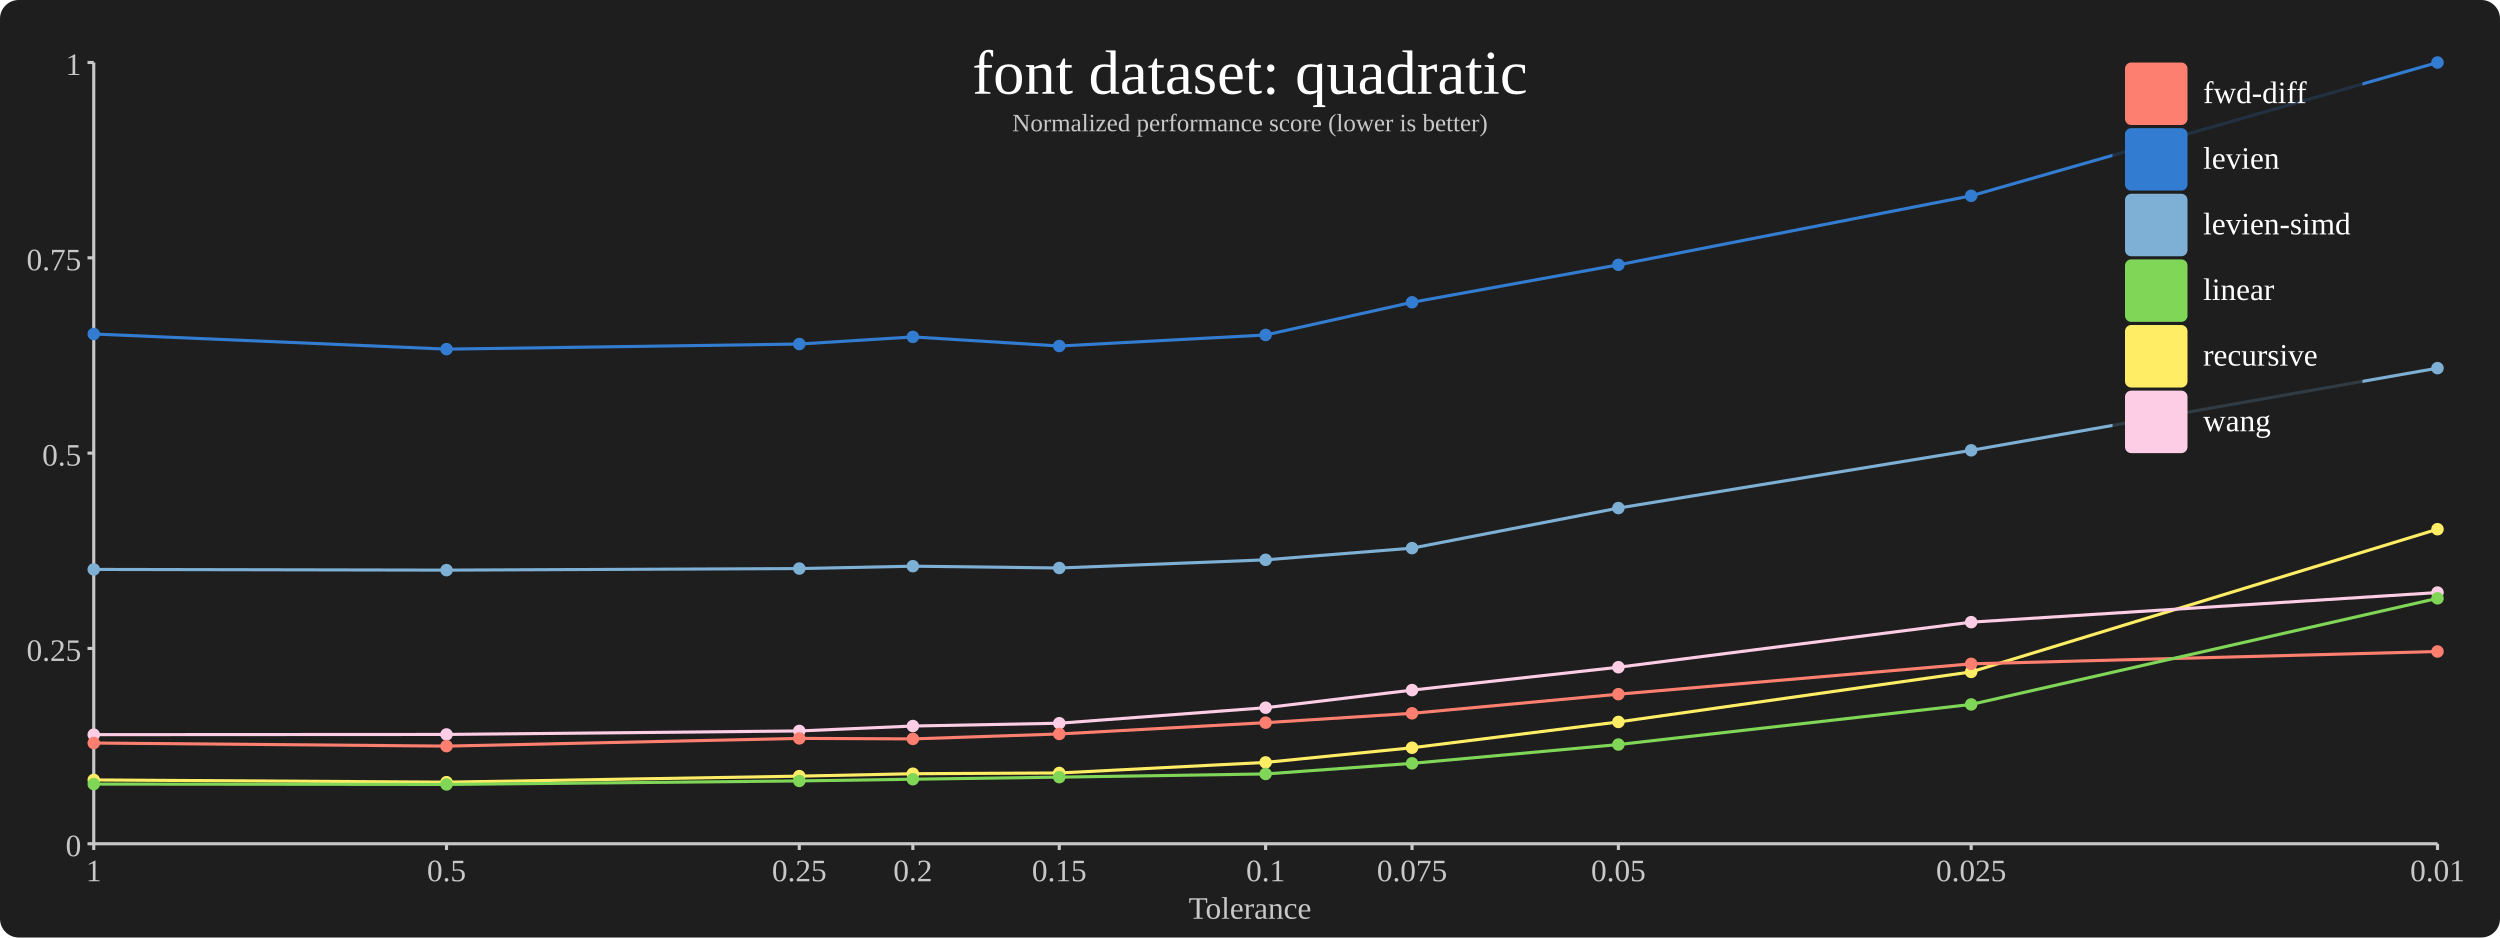
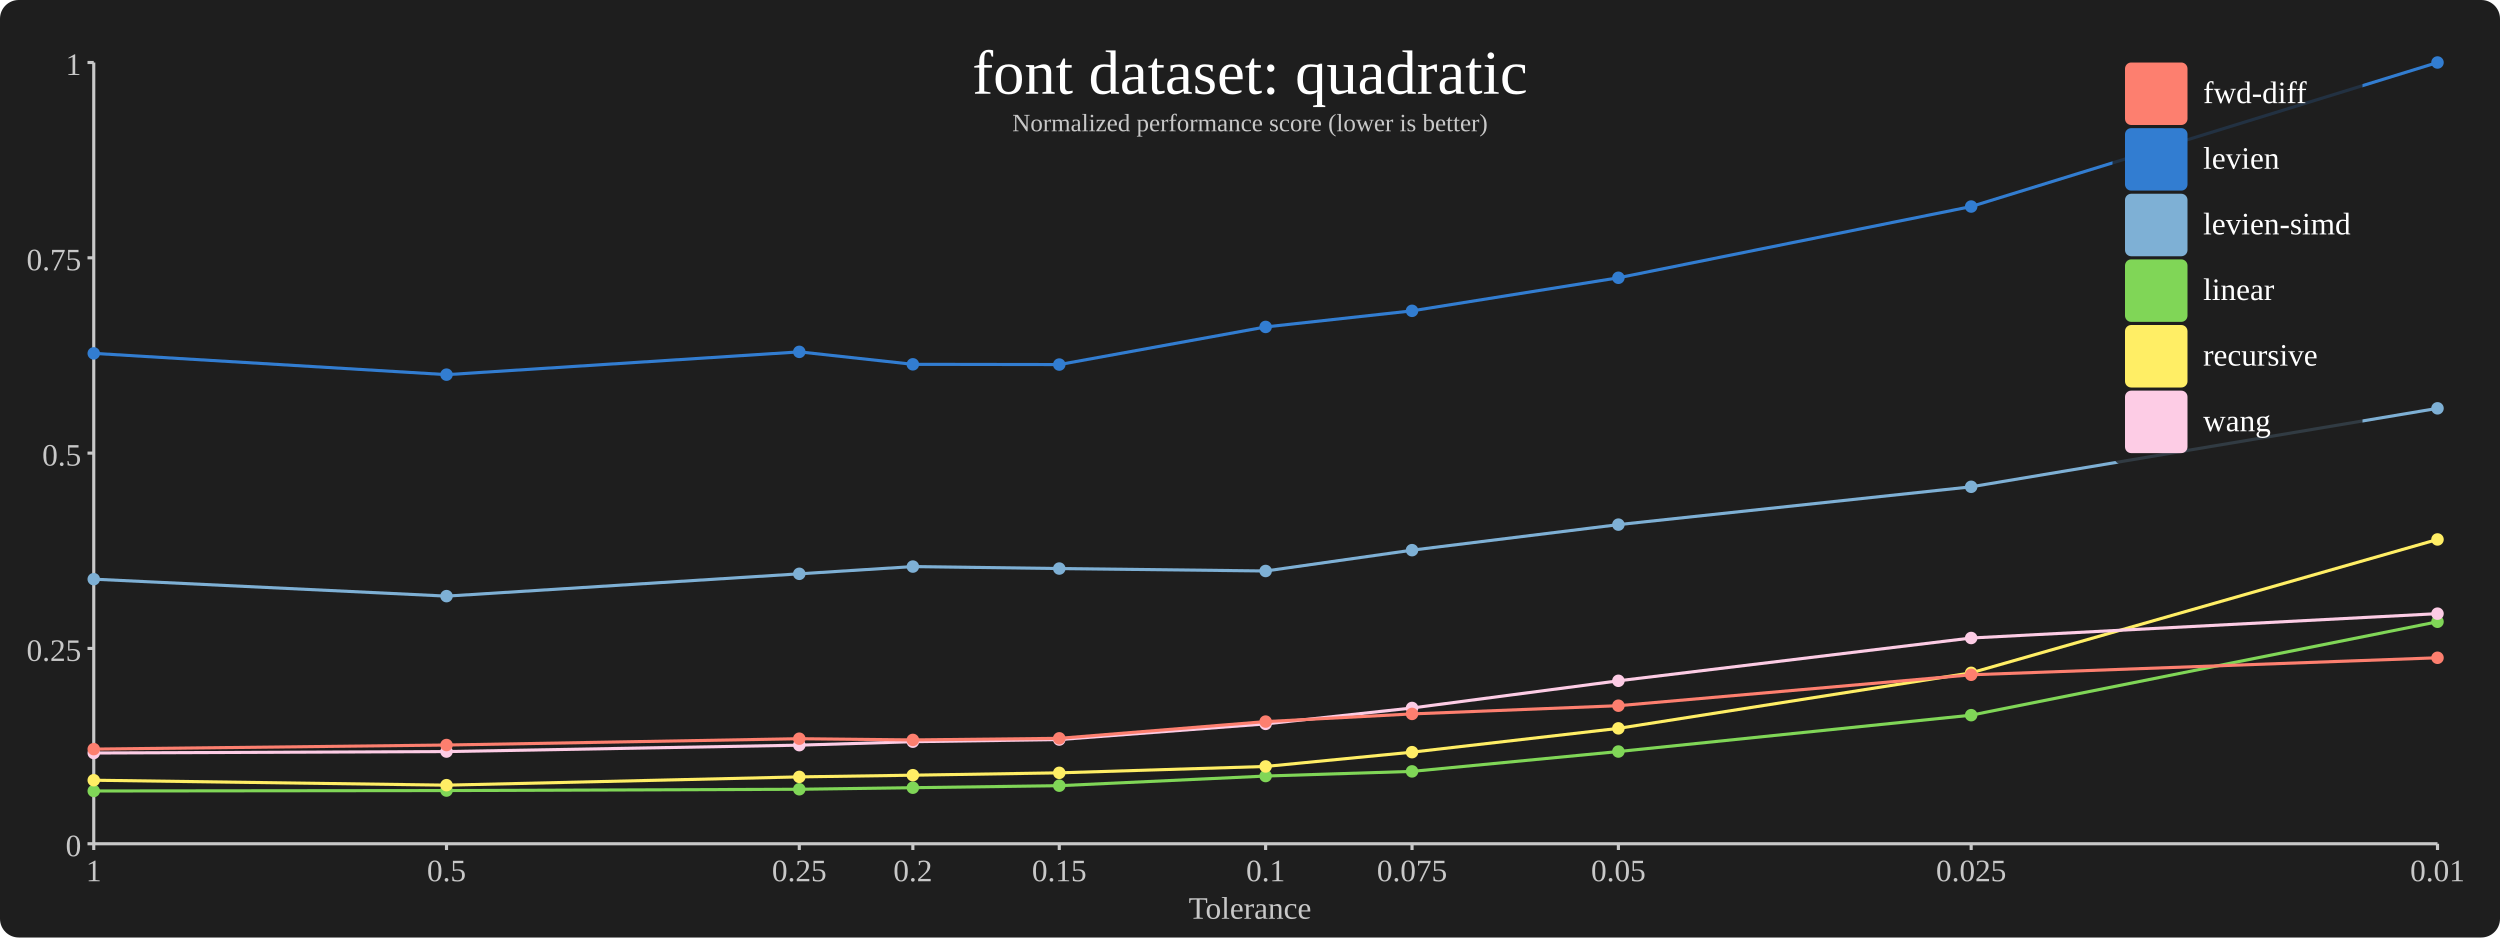
<svg xmlns="http://www.w3.org/2000/svg" viewBox="0 0 800 300">
  <rect x="0" y="0" width="800" height="300" ry="6" style="fill:rgb(30,30,30);stroke:none;fill-opacity:1;stroke-opacity:1;" />
  <path d="M 30 20 L 30 270" style="stroke:rgb(200,200,200);stroke-width:1" />
  <path d="M 30 270 L 780 270" style="stroke:rgb(200,200,200);stroke-width:1" />
  <path d="M 780 270 L 780 272" style="stroke:rgb(200,200,200);stroke-width:1" />
  <text x="780" y="282" style="font-size:10px;fill:rgb(200,200,200);text-anchor:middle;text-align:center;"> 0.01 </text>
  <path d="M 630.772 270 L 630.772 272" style="stroke:rgb(200,200,200);stroke-width:1" />
  <text x="630.772" y="282" style="font-size:10px;fill:rgb(200,200,200);text-anchor:middle;text-align:center;"> 0.025 </text>
  <path d="M 517.886 270 L 517.886 272" style="stroke:rgb(200,200,200);stroke-width:1" />
  <text x="517.886" y="282" style="font-size:10px;fill:rgb(200,200,200);text-anchor:middle;text-align:center;"> 0.05 </text>
  <path d="M 451.852 270 L 451.852 272" style="stroke:rgb(200,200,200);stroke-width:1" />
  <text x="451.852" y="282" style="font-size:10px;fill:rgb(200,200,200);text-anchor:middle;text-align:center;"> 0.075 </text>
  <path d="M 405 270 L 405 272" style="stroke:rgb(200,200,200);stroke-width:1" />
  <text x="405" y="282" style="font-size:10px;fill:rgb(200,200,200);text-anchor:middle;text-align:center;"> 0.1 </text>
  <path d="M 338.966 270 L 338.966 272" style="stroke:rgb(200,200,200);stroke-width:1" />
  <text x="338.966" y="282" style="font-size:10px;fill:rgb(200,200,200);text-anchor:middle;text-align:center;"> 0.15 </text>
  <path d="M 292.114 270 L 292.114 272" style="stroke:rgb(200,200,200);stroke-width:1" />
  <text x="292.114" y="282" style="font-size:10px;fill:rgb(200,200,200);text-anchor:middle;text-align:center;"> 0.2 </text>
  <path d="M 255.773 270 L 255.773 272" style="stroke:rgb(200,200,200);stroke-width:1" />
  <text x="255.773" y="282" style="font-size:10px;fill:rgb(200,200,200);text-anchor:middle;text-align:center;"> 0.25 </text>
  <path d="M 142.886 270 L 142.886 272" style="stroke:rgb(200,200,200);stroke-width:1" />
  <text x="142.886" y="282" style="font-size:10px;fill:rgb(200,200,200);text-anchor:middle;text-align:center;"> 0.5 </text>
  <path d="M 30 270 L 30 272" style="stroke:rgb(200,200,200);stroke-width:1" />
  <text x="30" y="282" style="font-size:10px;fill:rgb(200,200,200);text-anchor:middle;text-align:center;"> 1 </text>
  <path d="M 28 270 L 30 270" style="stroke:rgb(200,200,200);stroke-width:1" />
  <text x="26" y="274" style="font-size:10px;fill:rgb(200,200,200);text-anchor:end;text-align:right;"> 0 </text>
  <path d="M 28 207.5 L 30 207.5" style="stroke:rgb(200,200,200);stroke-width:1" />
  <text x="26" y="211.5" style="font-size:10px;fill:rgb(200,200,200);text-anchor:end;text-align:right;"> 0.25 </text>
  <path d="M 28 145 L 30 145" style="stroke:rgb(200,200,200);stroke-width:1" />
  <text x="26" y="149" style="font-size:10px;fill:rgb(200,200,200);text-anchor:end;text-align:right;"> 0.5 </text>
  <path d="M 28 82.5 L 30 82.5" style="stroke:rgb(200,200,200);stroke-width:1" />
  <text x="26" y="86.5" style="font-size:10px;fill:rgb(200,200,200);text-anchor:end;text-align:right;"> 0.75 </text>
  <path d="M 28 20 L 30 20" style="stroke:rgb(200,200,200);stroke-width:1" />
  <text x="26" y="24" style="font-size:10px;fill:rgb(200,200,200);text-anchor:end;text-align:right;"> 1 </text>
  <text x="400" y="294" style="font-size:10px;fill:rgb(200,200,200);text-anchor:middle;text-align:center;"> Tolerance </text>
+   <circle cx="780" cy="130.667" r="2" style="fill:rgb(126,176,213);stroke:none;fill-opacity:1;stroke-opacity:1;" />
+   <path d="M 780 130.667 L 630.772 155.775" style="stroke:rgb(126,176,213);stroke-width:1" />
+   <circle cx="630.772" cy="155.775" r="2" style="fill:rgb(126,176,213);stroke:none;fill-opacity:1;stroke-opacity:1;" />
+   <path d="M 630.772 155.775 L 517.886 167.88" style="stroke:rgb(126,176,213);stroke-width:1" />
+   <circle cx="517.886" cy="167.88" r="2" style="fill:rgb(126,176,213);stroke:none;fill-opacity:1;stroke-opacity:1;" />
+   <path d="M 517.886 167.88 L 451.852 176.05" style="stroke:rgb(126,176,213);stroke-width:1" />
+   <circle cx="451.852" cy="176.05" r="2" style="fill:rgb(126,176,213);stroke:none;fill-opacity:1;stroke-opacity:1;" />
+   <path d="M 451.852 176.05 L 405 182.718" style="stroke:rgb(126,176,213);stroke-width:1" />
+   <circle cx="405" cy="182.718" r="2" style="fill:rgb(126,176,213);stroke:none;fill-opacity:1;stroke-opacity:1;" />
+   <path d="M 405 182.718 L 338.966 181.938" style="stroke:rgb(126,176,213);stroke-width:1" />
+   <circle cx="338.966" cy="181.938" r="2" style="fill:rgb(126,176,213);stroke:none;fill-opacity:1;stroke-opacity:1;" />
+   <path d="M 338.966 181.938 L 292.114 181.305" style="stroke:rgb(126,176,213);stroke-width:1" />
+   <circle cx="292.114" cy="181.305" r="2" style="fill:rgb(126,176,213);stroke:none;fill-opacity:1;stroke-opacity:1;" />
+   <path d="M 292.114 181.305 L 255.773 183.62" style="stroke:rgb(126,176,213);stroke-width:1" />
+   <circle cx="255.773" cy="183.62" r="2" style="fill:rgb(126,176,213);stroke:none;fill-opacity:1;stroke-opacity:1;" />
+   <path d="M 255.773 183.62 L 142.886 190.76" style="stroke:rgb(126,176,213);stroke-width:1" />
+   <circle cx="142.886" cy="190.76" r="2" style="fill:rgb(126,176,213);stroke:none;fill-opacity:1;stroke-opacity:1;" />
+   <path d="M 142.886 190.76 L 30 185.335" style="stroke:rgb(126,176,213);stroke-width:1" />
+   <circle cx="30" cy="185.335" r="2" style="fill:rgb(126,176,213);stroke:none;fill-opacity:1;stroke-opacity:1;" />
+   <circle cx="780" cy="198.963" r="2" style="fill:rgb(128,214,87);stroke:none;fill-opacity:1;stroke-opacity:1;" />
+   <path d="M 780 198.963 L 630.772 228.853" style="stroke:rgb(128,214,87);stroke-width:1" />
+   <circle cx="630.772" cy="228.853" r="2" style="fill:rgb(128,214,87);stroke:none;fill-opacity:1;stroke-opacity:1;" />
+   <path d="M 630.772 228.853 L 517.886 240.49" style="stroke:rgb(128,214,87);stroke-width:1" />
+   <circle cx="517.886" cy="240.49" r="2" style="fill:rgb(128,214,87);stroke:none;fill-opacity:1;stroke-opacity:1;" />
+   <path d="M 517.886 240.49 L 451.852 246.843" style="stroke:rgb(128,214,87);stroke-width:1" />
+   <circle cx="451.852" cy="246.843" r="2" style="fill:rgb(128,214,87);stroke:none;fill-opacity:1;stroke-opacity:1;" />
+   <path d="M 451.852 246.843 L 405 248.333" style="stroke:rgb(128,214,87);stroke-width:1" />
+   <circle cx="405" cy="248.333" r="2" style="fill:rgb(128,214,87);stroke:none;fill-opacity:1;stroke-opacity:1;" />
+   <path d="M 405 248.333 L 338.966 251.417" style="stroke:rgb(128,214,87);stroke-width:1" />
+   <circle cx="338.966" cy="251.417" r="2" style="fill:rgb(128,214,87);stroke:none;fill-opacity:1;stroke-opacity:1;" />
+   <path d="M 338.966 251.417 L 292.114 252.065" style="stroke:rgb(128,214,87);stroke-width:1" />
+   <circle cx="292.114" cy="252.065" r="2" style="fill:rgb(128,214,87);stroke:none;fill-opacity:1;stroke-opacity:1;" />
+   <path d="M 292.114 252.065 L 255.773 252.565" style="stroke:rgb(128,214,87);stroke-width:1" />
+   <circle cx="255.773" cy="252.565" r="2" style="fill:rgb(128,214,87);stroke:none;fill-opacity:1;stroke-opacity:1;" />
+   <path d="M 255.773 252.565 L 142.886 252.98" style="stroke:rgb(128,214,87);stroke-width:1" />
+   <circle cx="142.886" cy="252.98" r="2" style="fill:rgb(128,214,87);stroke:none;fill-opacity:1;stroke-opacity:1;" />
+   <path d="M 142.886 252.98 L 30 253.115" style="stroke:rgb(128,214,87);stroke-width:1" />
+   <circle cx="30" cy="253.115" r="2" style="fill:rgb(128,214,87);stroke:none;fill-opacity:1;stroke-opacity:1;" />
+   <circle cx="780" cy="172.625" r="2" style="fill:rgb(255,238,101);stroke:none;fill-opacity:1;stroke-opacity:1;" />
+   <path d="M 780 172.625 L 630.772 215.308" style="stroke:rgb(255,238,101);stroke-width:1" />
+   <circle cx="630.772" cy="215.308" r="2" style="fill:rgb(255,238,101);stroke:none;fill-opacity:1;stroke-opacity:1;" />
+   <path d="M 630.772 215.308 L 517.886 233.075" style="stroke:rgb(255,238,101);stroke-width:1" />
+   <circle cx="517.886" cy="233.075" r="2" style="fill:rgb(255,238,101);stroke:none;fill-opacity:1;stroke-opacity:1;" />
+   <path d="M 517.886 233.075 L 451.852 240.69" style="stroke:rgb(255,238,101);stroke-width:1" />
+   <circle cx="451.852" cy="240.69" r="2" style="fill:rgb(255,238,101);stroke:none;fill-opacity:1;stroke-opacity:1;" />
+   <path d="M 451.852 240.69 L 405 245.262" style="stroke:rgb(255,238,101);stroke-width:1" />
+   <circle cx="405" cy="245.262" r="2" style="fill:rgb(255,238,101);stroke:none;fill-opacity:1;stroke-opacity:1;" />
+   <path d="M 405 245.262 L 338.966 247.308" style="stroke:rgb(255,238,101);stroke-width:1" />
+   <circle cx="338.966" cy="247.308" r="2" style="fill:rgb(255,238,101);stroke:none;fill-opacity:1;stroke-opacity:1;" />
+   <path d="M 338.966 247.308 L 292.114 248.06" style="stroke:rgb(255,238,101);stroke-width:1" />
+   <circle cx="292.114" cy="248.06" r="2" style="fill:rgb(255,238,101);stroke:none;fill-opacity:1;stroke-opacity:1;" />
+   <path d="M 292.114 248.06 L 255.773 248.603" style="stroke:rgb(255,238,101);stroke-width:1" />
+   <circle cx="255.773" cy="248.603" r="2" style="fill:rgb(255,238,101);stroke:none;fill-opacity:1;stroke-opacity:1;" />
+   <path d="M 255.773 248.603 L 142.886 251.255" style="stroke:rgb(255,238,101);stroke-width:1" />
+   <circle cx="142.886" cy="251.255" r="2" style="fill:rgb(255,238,101);stroke:none;fill-opacity:1;stroke-opacity:1;" />
+   <path d="M 142.886 251.255 L 30 249.673" style="stroke:rgb(255,238,101);stroke-width:1" />
+   <circle cx="30" cy="249.673" r="2" style="fill:rgb(255,238,101);stroke:none;fill-opacity:1;stroke-opacity:1;" />
  <circle cx="780" cy="20" r="2" style="fill:rgb(50,125,209);stroke:none;fill-opacity:1;stroke-opacity:1;" />
-   <path d="M 780 20 L 630.772 62.655" style="stroke:rgb(50,125,209);stroke-width:1" />
-   <circle cx="630.772" cy="62.655" r="2" style="fill:rgb(50,125,209);stroke:none;fill-opacity:1;stroke-opacity:1;" />
-   <path d="M 630.772 62.655 L 517.886 84.742" style="stroke:rgb(50,125,209);stroke-width:1" />
-   <circle cx="517.886" cy="84.742" r="2" style="fill:rgb(50,125,209);stroke:none;fill-opacity:1;stroke-opacity:1;" />
-   <path d="M 517.886 84.742 L 451.852 96.733" style="stroke:rgb(50,125,209);stroke-width:1" />
-   <circle cx="451.852" cy="96.733" r="2" style="fill:rgb(50,125,209);stroke:none;fill-opacity:1;stroke-opacity:1;" />
-   <path d="M 451.852 96.733 L 405 107.188" style="stroke:rgb(50,125,209);stroke-width:1" />
-   <circle cx="405" cy="107.188" r="2" style="fill:rgb(50,125,209);stroke:none;fill-opacity:1;stroke-opacity:1;" />
-   <path d="M 405 107.188 L 338.966 110.727" style="stroke:rgb(50,125,209);stroke-width:1" />
-   <circle cx="338.966" cy="110.727" r="2" style="fill:rgb(50,125,209);stroke:none;fill-opacity:1;stroke-opacity:1;" />
-   <path d="M 338.966 110.727 L 292.114 107.812" style="stroke:rgb(50,125,209);stroke-width:1" />
-   <circle cx="292.114" cy="107.812" r="2" style="fill:rgb(50,125,209);stroke:none;fill-opacity:1;stroke-opacity:1;" />
-   <path d="M 292.114 107.812 L 255.773 110.09" style="stroke:rgb(50,125,209);stroke-width:1" />
-   <circle cx="255.773" cy="110.09" r="2" style="fill:rgb(50,125,209);stroke:none;fill-opacity:1;stroke-opacity:1;" />
-   <path d="M 255.773 110.09 L 142.886 111.722" style="stroke:rgb(50,125,209);stroke-width:1" />
-   <circle cx="142.886" cy="111.722" r="2" style="fill:rgb(50,125,209);stroke:none;fill-opacity:1;stroke-opacity:1;" />
-   <path d="M 142.886 111.722 L 30 106.88" style="stroke:rgb(50,125,209);stroke-width:1" />
-   <circle cx="30" cy="106.88" r="2" style="fill:rgb(50,125,209);stroke:none;fill-opacity:1;stroke-opacity:1;" />
-   <circle cx="780" cy="117.805" r="2" style="fill:rgb(126,176,213);stroke:none;fill-opacity:1;stroke-opacity:1;" />
-   <path d="M 780 117.805 L 630.772 144.103" style="stroke:rgb(126,176,213);stroke-width:1" />
-   <circle cx="630.772" cy="144.103" r="2" style="fill:rgb(126,176,213);stroke:none;fill-opacity:1;stroke-opacity:1;" />
-   <path d="M 630.772 144.103 L 517.886 162.577" style="stroke:rgb(126,176,213);stroke-width:1" />
-   <circle cx="517.886" cy="162.577" r="2" style="fill:rgb(126,176,213);stroke:none;fill-opacity:1;stroke-opacity:1;" />
-   <path d="M 517.886 162.577 L 451.852 175.403" style="stroke:rgb(126,176,213);stroke-width:1" />
-   <circle cx="451.852" cy="175.403" r="2" style="fill:rgb(126,176,213);stroke:none;fill-opacity:1;stroke-opacity:1;" />
-   <path d="M 451.852 175.403 L 405 179.145" style="stroke:rgb(126,176,213);stroke-width:1" />
-   <circle cx="405" cy="179.145" r="2" style="fill:rgb(126,176,213);stroke:none;fill-opacity:1;stroke-opacity:1;" />
-   <path d="M 405 179.145 L 338.966 181.76" style="stroke:rgb(126,176,213);stroke-width:1" />
-   <circle cx="338.966" cy="181.76" r="2" style="fill:rgb(126,176,213);stroke:none;fill-opacity:1;stroke-opacity:1;" />
-   <path d="M 338.966 181.76 L 292.114 181.18" style="stroke:rgb(126,176,213);stroke-width:1" />
-   <circle cx="292.114" cy="181.18" r="2" style="fill:rgb(126,176,213);stroke:none;fill-opacity:1;stroke-opacity:1;" />
-   <path d="M 292.114 181.18 L 255.773 181.935" style="stroke:rgb(126,176,213);stroke-width:1" />
-   <circle cx="255.773" cy="181.935" r="2" style="fill:rgb(126,176,213);stroke:none;fill-opacity:1;stroke-opacity:1;" />
-   <path d="M 255.773 181.935 L 142.886 182.44" style="stroke:rgb(126,176,213);stroke-width:1" />
-   <circle cx="142.886" cy="182.44" r="2" style="fill:rgb(126,176,213);stroke:none;fill-opacity:1;stroke-opacity:1;" />
-   <path d="M 142.886 182.44 L 30 182.215" style="stroke:rgb(126,176,213);stroke-width:1" />
-   <circle cx="30" cy="182.215" r="2" style="fill:rgb(126,176,213);stroke:none;fill-opacity:1;stroke-opacity:1;" />
-   <circle cx="780" cy="169.345" r="2" style="fill:rgb(255,238,101);stroke:none;fill-opacity:1;stroke-opacity:1;" />
-   <path d="M 780 169.345 L 630.772 215.007" style="stroke:rgb(255,238,101);stroke-width:1" />
-   <circle cx="630.772" cy="215.007" r="2" style="fill:rgb(255,238,101);stroke:none;fill-opacity:1;stroke-opacity:1;" />
-   <path d="M 630.772 215.007 L 517.886 231.022" style="stroke:rgb(255,238,101);stroke-width:1" />
-   <circle cx="517.886" cy="231.022" r="2" style="fill:rgb(255,238,101);stroke:none;fill-opacity:1;stroke-opacity:1;" />
-   <path d="M 517.886 231.022 L 451.852 239.28" style="stroke:rgb(255,238,101);stroke-width:1" />
-   <circle cx="451.852" cy="239.28" r="2" style="fill:rgb(255,238,101);stroke:none;fill-opacity:1;stroke-opacity:1;" />
-   <path d="M 451.852 239.28 L 405 243.97" style="stroke:rgb(255,238,101);stroke-width:1" />
-   <circle cx="405" cy="243.97" r="2" style="fill:rgb(255,238,101);stroke:none;fill-opacity:1;stroke-opacity:1;" />
-   <path d="M 405 243.97 L 338.966 247.347" style="stroke:rgb(255,238,101);stroke-width:1" />
-   <circle cx="338.966" cy="247.347" r="2" style="fill:rgb(255,238,101);stroke:none;fill-opacity:1;stroke-opacity:1;" />
-   <path d="M 338.966 247.347 L 292.114 247.59" style="stroke:rgb(255,238,101);stroke-width:1" />
-   <circle cx="292.114" cy="247.59" r="2" style="fill:rgb(255,238,101);stroke:none;fill-opacity:1;stroke-opacity:1;" />
-   <path d="M 292.114 247.59 L 255.773 248.365" style="stroke:rgb(255,238,101);stroke-width:1" />
-   <circle cx="255.773" cy="248.365" r="2" style="fill:rgb(255,238,101);stroke:none;fill-opacity:1;stroke-opacity:1;" />
-   <path d="M 255.773 248.365 L 142.886 250.295" style="stroke:rgb(255,238,101);stroke-width:1" />
-   <circle cx="142.886" cy="250.295" r="2" style="fill:rgb(255,238,101);stroke:none;fill-opacity:1;stroke-opacity:1;" />
-   <path d="M 142.886 250.295 L 30 249.58" style="stroke:rgb(255,238,101);stroke-width:1" />
-   <circle cx="30" cy="249.58" r="2" style="fill:rgb(255,238,101);stroke:none;fill-opacity:1;stroke-opacity:1;" />
-   <circle cx="780" cy="189.615" r="2" style="fill:rgb(253,204,229);stroke:none;fill-opacity:1;stroke-opacity:1;" />
-   <path d="M 780 189.615 L 630.772 199.088" style="stroke:rgb(253,204,229);stroke-width:1" />
-   <circle cx="630.772" cy="199.088" r="2" style="fill:rgb(253,204,229);stroke:none;fill-opacity:1;stroke-opacity:1;" />
-   <path d="M 630.772 199.088 L 517.886 213.507" style="stroke:rgb(253,204,229);stroke-width:1" />
-   <circle cx="517.886" cy="213.507" r="2" style="fill:rgb(253,204,229);stroke:none;fill-opacity:1;stroke-opacity:1;" />
-   <path d="M 517.886 213.507 L 451.852 220.833" style="stroke:rgb(253,204,229);stroke-width:1" />
-   <circle cx="451.852" cy="220.833" r="2" style="fill:rgb(253,204,229);stroke:none;fill-opacity:1;stroke-opacity:1;" />
-   <path d="M 451.852 220.833 L 405 226.463" style="stroke:rgb(253,204,229);stroke-width:1" />
-   <circle cx="405" cy="226.463" r="2" style="fill:rgb(253,204,229);stroke:none;fill-opacity:1;stroke-opacity:1;" />
-   <path d="M 405 226.463 L 338.966 231.428" style="stroke:rgb(253,204,229);stroke-width:1" />
-   <circle cx="338.966" cy="231.428" r="2" style="fill:rgb(253,204,229);stroke:none;fill-opacity:1;stroke-opacity:1;" />
-   <path d="M 338.966 231.428 L 292.114 232.333" style="stroke:rgb(253,204,229);stroke-width:1" />
-   <circle cx="292.114" cy="232.333" r="2" style="fill:rgb(253,204,229);stroke:none;fill-opacity:1;stroke-opacity:1;" />
-   <path d="M 292.114 232.333 L 255.773 233.9" style="stroke:rgb(253,204,229);stroke-width:1" />
-   <circle cx="255.773" cy="233.9" r="2" style="fill:rgb(253,204,229);stroke:none;fill-opacity:1;stroke-opacity:1;" />
-   <path d="M 255.773 233.9 L 142.886 235.022" style="stroke:rgb(253,204,229);stroke-width:1" />
-   <circle cx="142.886" cy="235.022" r="2" style="fill:rgb(253,204,229);stroke:none;fill-opacity:1;stroke-opacity:1;" />
-   <path d="M 142.886 235.022 L 30 235.088" style="stroke:rgb(253,204,229);stroke-width:1" />
-   <circle cx="30" cy="235.088" r="2" style="fill:rgb(253,204,229);stroke:none;fill-opacity:1;stroke-opacity:1;" />
-   <circle cx="780" cy="208.482" r="2" style="fill:rgb(253,127,111);stroke:none;fill-opacity:1;stroke-opacity:1;" />
-   <path d="M 780 208.482 L 630.772 212.428" style="stroke:rgb(253,127,111);stroke-width:1" />
-   <circle cx="630.772" cy="212.428" r="2" style="fill:rgb(253,127,111);stroke:none;fill-opacity:1;stroke-opacity:1;" />
-   <path d="M 630.772 212.428 L 517.886 222.135" style="stroke:rgb(253,127,111);stroke-width:1" />
-   <circle cx="517.886" cy="222.135" r="2" style="fill:rgb(253,127,111);stroke:none;fill-opacity:1;stroke-opacity:1;" />
-   <path d="M 517.886 222.135 L 451.852 228.26" style="stroke:rgb(253,127,111);stroke-width:1" />
-   <circle cx="451.852" cy="228.26" r="2" style="fill:rgb(253,127,111);stroke:none;fill-opacity:1;stroke-opacity:1;" />
-   <path d="M 451.852 228.26 L 405 231.252" style="stroke:rgb(253,127,111);stroke-width:1" />
-   <circle cx="405" cy="231.252" r="2" style="fill:rgb(253,127,111);stroke:none;fill-opacity:1;stroke-opacity:1;" />
-   <path d="M 405 231.252 L 338.966 234.865" style="stroke:rgb(253,127,111);stroke-width:1" />
-   <circle cx="338.966" cy="234.865" r="2" style="fill:rgb(253,127,111);stroke:none;fill-opacity:1;stroke-opacity:1;" />
-   <path d="M 338.966 234.865 L 292.114 236.445" style="stroke:rgb(253,127,111);stroke-width:1" />
-   <circle cx="292.114" cy="236.445" r="2" style="fill:rgb(253,127,111);stroke:none;fill-opacity:1;stroke-opacity:1;" />
-   <path d="M 292.114 236.445 L 255.773 236.282" style="stroke:rgb(253,127,111);stroke-width:1" />
-   <circle cx="255.773" cy="236.282" r="2" style="fill:rgb(253,127,111);stroke:none;fill-opacity:1;stroke-opacity:1;" />
-   <path d="M 255.773 236.282 L 142.886 238.757" style="stroke:rgb(253,127,111);stroke-width:1" />
-   <circle cx="142.886" cy="238.757" r="2" style="fill:rgb(253,127,111);stroke:none;fill-opacity:1;stroke-opacity:1;" />
-   <path d="M 142.886 238.757 L 30 237.768" style="stroke:rgb(253,127,111);stroke-width:1" />
-   <circle cx="30" cy="237.768" r="2" style="fill:rgb(253,127,111);stroke:none;fill-opacity:1;stroke-opacity:1;" />
-   <circle cx="780" cy="191.468" r="2" style="fill:rgb(128,214,87);stroke:none;fill-opacity:1;stroke-opacity:1;" />
-   <path d="M 780 191.468 L 630.772 225.415" style="stroke:rgb(128,214,87);stroke-width:1" />
-   <circle cx="630.772" cy="225.415" r="2" style="fill:rgb(128,214,87);stroke:none;fill-opacity:1;stroke-opacity:1;" />
-   <path d="M 630.772 225.415 L 517.886 238.252" style="stroke:rgb(128,214,87);stroke-width:1" />
-   <circle cx="517.886" cy="238.252" r="2" style="fill:rgb(128,214,87);stroke:none;fill-opacity:1;stroke-opacity:1;" />
-   <path d="M 517.886 238.252 L 451.852 244.268" style="stroke:rgb(128,214,87);stroke-width:1" />
-   <circle cx="451.852" cy="244.268" r="2" style="fill:rgb(128,214,87);stroke:none;fill-opacity:1;stroke-opacity:1;" />
-   <path d="M 451.852 244.268 L 405 247.66" style="stroke:rgb(128,214,87);stroke-width:1" />
-   <circle cx="405" cy="247.66" r="2" style="fill:rgb(128,214,87);stroke:none;fill-opacity:1;stroke-opacity:1;" />
-   <path d="M 405 247.66 L 338.966 248.683" style="stroke:rgb(128,214,87);stroke-width:1" />
-   <circle cx="338.966" cy="248.683" r="2" style="fill:rgb(128,214,87);stroke:none;fill-opacity:1;stroke-opacity:1;" />
-   <path d="M 338.966 248.683 L 292.114 249.347" style="stroke:rgb(128,214,87);stroke-width:1" />
-   <circle cx="292.114" cy="249.347" r="2" style="fill:rgb(128,214,87);stroke:none;fill-opacity:1;stroke-opacity:1;" />
-   <path d="M 292.114 249.347 L 255.773 249.893" style="stroke:rgb(128,214,87);stroke-width:1" />
-   <circle cx="255.773" cy="249.893" r="2" style="fill:rgb(128,214,87);stroke:none;fill-opacity:1;stroke-opacity:1;" />
-   <path d="M 255.773 249.893 L 142.886 251.022" style="stroke:rgb(128,214,87);stroke-width:1" />
-   <circle cx="142.886" cy="251.022" r="2" style="fill:rgb(128,214,87);stroke:none;fill-opacity:1;stroke-opacity:1;" />
-   <path d="M 142.886 251.022 L 30 250.9" style="stroke:rgb(128,214,87);stroke-width:1" />
-   <circle cx="30" cy="250.9" r="2" style="fill:rgb(128,214,87);stroke:none;fill-opacity:1;stroke-opacity:1;" />
+   <path d="M 780 20 L 630.772 66.093" style="stroke:rgb(50,125,209);stroke-width:1" />
+   <circle cx="630.772" cy="66.093" r="2" style="fill:rgb(50,125,209);stroke:none;fill-opacity:1;stroke-opacity:1;" />
+   <path d="M 630.772 66.093 L 517.886 88.888" style="stroke:rgb(50,125,209);stroke-width:1" />
+   <circle cx="517.886" cy="88.888" r="2" style="fill:rgb(50,125,209);stroke:none;fill-opacity:1;stroke-opacity:1;" />
+   <path d="M 517.886 88.888 L 451.852 99.468" style="stroke:rgb(50,125,209);stroke-width:1" />
+   <circle cx="451.852" cy="99.468" r="2" style="fill:rgb(50,125,209);stroke:none;fill-opacity:1;stroke-opacity:1;" />
+   <path d="M 451.852 99.468 L 405 104.617" style="stroke:rgb(50,125,209);stroke-width:1" />
+   <circle cx="405" cy="104.617" r="2" style="fill:rgb(50,125,209);stroke:none;fill-opacity:1;stroke-opacity:1;" />
+   <path d="M 405 104.617 L 338.966 116.66" style="stroke:rgb(50,125,209);stroke-width:1" />
+   <circle cx="338.966" cy="116.66" r="2" style="fill:rgb(50,125,209);stroke:none;fill-opacity:1;stroke-opacity:1;" />
+   <path d="M 338.966 116.66 L 292.114 116.585" style="stroke:rgb(50,125,209);stroke-width:1" />
+   <circle cx="292.114" cy="116.585" r="2" style="fill:rgb(50,125,209);stroke:none;fill-opacity:1;stroke-opacity:1;" />
+   <path d="M 292.114 116.585 L 255.773 112.597" style="stroke:rgb(50,125,209);stroke-width:1" />
+   <circle cx="255.773" cy="112.597" r="2" style="fill:rgb(50,125,209);stroke:none;fill-opacity:1;stroke-opacity:1;" />
+   <path d="M 255.773 112.597 L 142.886 119.888" style="stroke:rgb(50,125,209);stroke-width:1" />
+   <circle cx="142.886" cy="119.888" r="2" style="fill:rgb(50,125,209);stroke:none;fill-opacity:1;stroke-opacity:1;" />
+   <path d="M 142.886 119.888 L 30 113.08" style="stroke:rgb(50,125,209);stroke-width:1" />
+   <circle cx="30" cy="113.08" r="2" style="fill:rgb(50,125,209);stroke:none;fill-opacity:1;stroke-opacity:1;" />
+   <circle cx="780" cy="196.37" r="2" style="fill:rgb(253,204,229);stroke:none;fill-opacity:1;stroke-opacity:1;" />
+   <path d="M 780 196.37 L 630.772 204.162" style="stroke:rgb(253,204,229);stroke-width:1" />
+   <circle cx="630.772" cy="204.162" r="2" style="fill:rgb(253,204,229);stroke:none;fill-opacity:1;stroke-opacity:1;" />
+   <path d="M 630.772 204.162 L 517.886 217.857" style="stroke:rgb(253,204,229);stroke-width:1" />
+   <circle cx="517.886" cy="217.857" r="2" style="fill:rgb(253,204,229);stroke:none;fill-opacity:1;stroke-opacity:1;" />
+   <path d="M 517.886 217.857 L 451.852 226.555" style="stroke:rgb(253,204,229);stroke-width:1" />
+   <circle cx="451.852" cy="226.555" r="2" style="fill:rgb(253,204,229);stroke:none;fill-opacity:1;stroke-opacity:1;" />
+   <path d="M 451.852 226.555 L 405 231.64" style="stroke:rgb(253,204,229);stroke-width:1" />
+   <circle cx="405" cy="231.64" r="2" style="fill:rgb(253,204,229);stroke:none;fill-opacity:1;stroke-opacity:1;" />
+   <path d="M 405 231.64 L 338.966 236.657" style="stroke:rgb(253,204,229);stroke-width:1" />
+   <circle cx="338.966" cy="236.657" r="2" style="fill:rgb(253,204,229);stroke:none;fill-opacity:1;stroke-opacity:1;" />
+   <path d="M 338.966 236.657 L 292.114 237.343" style="stroke:rgb(253,204,229);stroke-width:1" />
+   <circle cx="292.114" cy="237.343" r="2" style="fill:rgb(253,204,229);stroke:none;fill-opacity:1;stroke-opacity:1;" />
+   <path d="M 292.114 237.343 L 255.773 238.45" style="stroke:rgb(253,204,229);stroke-width:1" />
+   <circle cx="255.773" cy="238.45" r="2" style="fill:rgb(253,204,229);stroke:none;fill-opacity:1;stroke-opacity:1;" />
+   <path d="M 255.773 238.45 L 142.886 240.5" style="stroke:rgb(253,204,229);stroke-width:1" />
+   <circle cx="142.886" cy="240.5" r="2" style="fill:rgb(253,204,229);stroke:none;fill-opacity:1;stroke-opacity:1;" />
+   <path d="M 142.886 240.5 L 30 240.963" style="stroke:rgb(253,204,229);stroke-width:1" />
+   <circle cx="30" cy="240.963" r="2" style="fill:rgb(253,204,229);stroke:none;fill-opacity:1;stroke-opacity:1;" />
+   <circle cx="780" cy="210.488" r="2" style="fill:rgb(253,127,111);stroke:none;fill-opacity:1;stroke-opacity:1;" />
+   <path d="M 780 210.488 L 630.772 215.933" style="stroke:rgb(253,127,111);stroke-width:1" />
+   <circle cx="630.772" cy="215.933" r="2" style="fill:rgb(253,127,111);stroke:none;fill-opacity:1;stroke-opacity:1;" />
+   <path d="M 630.772 215.933 L 517.886 225.822" style="stroke:rgb(253,127,111);stroke-width:1" />
+   <circle cx="517.886" cy="225.822" r="2" style="fill:rgb(253,127,111);stroke:none;fill-opacity:1;stroke-opacity:1;" />
+   <path d="M 517.886 225.822 L 451.852 228.452" style="stroke:rgb(253,127,111);stroke-width:1" />
+   <circle cx="451.852" cy="228.452" r="2" style="fill:rgb(253,127,111);stroke:none;fill-opacity:1;stroke-opacity:1;" />
+   <path d="M 451.852 228.452 L 405 230.91" style="stroke:rgb(253,127,111);stroke-width:1" />
+   <circle cx="405" cy="230.91" r="2" style="fill:rgb(253,127,111);stroke:none;fill-opacity:1;stroke-opacity:1;" />
+   <path d="M 405 230.91 L 338.966 236.265" style="stroke:rgb(253,127,111);stroke-width:1" />
+   <circle cx="338.966" cy="236.265" r="2" style="fill:rgb(253,127,111);stroke:none;fill-opacity:1;stroke-opacity:1;" />
+   <path d="M 338.966 236.265 L 292.114 236.778" style="stroke:rgb(253,127,111);stroke-width:1" />
+   <circle cx="292.114" cy="236.778" r="2" style="fill:rgb(253,127,111);stroke:none;fill-opacity:1;stroke-opacity:1;" />
+   <path d="M 292.114 236.778 L 255.773 236.385" style="stroke:rgb(253,127,111);stroke-width:1" />
+   <circle cx="255.773" cy="236.385" r="2" style="fill:rgb(253,127,111);stroke:none;fill-opacity:1;stroke-opacity:1;" />
+   <path d="M 255.773 236.385 L 142.886 238.41" style="stroke:rgb(253,127,111);stroke-width:1" />
+   <circle cx="142.886" cy="238.41" r="2" style="fill:rgb(253,127,111);stroke:none;fill-opacity:1;stroke-opacity:1;" />
+   <path d="M 142.886 238.41 L 30 239.718" style="stroke:rgb(253,127,111);stroke-width:1" />
+   <circle cx="30" cy="239.718" r="2" style="fill:rgb(253,127,111);stroke:none;fill-opacity:1;stroke-opacity:1;" />
  <rect x="676" y="16" width="80" height="133" ry="4" style="fill:rgb(30,30,30);stroke:none;fill-opacity:0.8;stroke-opacity:1;" />
  <rect x="680" y="20" width="20" height="20" ry="2" style="fill:rgb(253,127,111);stroke:none;fill-opacity:1;stroke-opacity:1;" />
  <text x="705" y="33" style="font-size:10px;fill:rgb(255,255,255);text-anchor:start;text-align:left;"> fwd-diff </text>
  <rect x="680" y="41" width="20" height="20" ry="2" style="fill:rgb(50,125,209);stroke:none;fill-opacity:1;stroke-opacity:1;" />
  <text x="705" y="54" style="font-size:10px;fill:rgb(255,255,255);text-anchor:start;text-align:left;"> levien </text>
  <rect x="680" y="62" width="20" height="20" ry="2" style="fill:rgb(126,176,213);stroke:none;fill-opacity:1;stroke-opacity:1;" />
  <text x="705" y="75" style="font-size:10px;fill:rgb(255,255,255);text-anchor:start;text-align:left;"> levien-simd </text>
  <rect x="680" y="83" width="20" height="20" ry="2" style="fill:rgb(128,214,87);stroke:none;fill-opacity:1;stroke-opacity:1;" />
  <text x="705" y="96" style="font-size:10px;fill:rgb(255,255,255);text-anchor:start;text-align:left;"> linear </text>
  <rect x="680" y="104" width="20" height="20" ry="2" style="fill:rgb(255,238,101);stroke:none;fill-opacity:1;stroke-opacity:1;" />
  <text x="705" y="117" style="font-size:10px;fill:rgb(255,255,255);text-anchor:start;text-align:left;"> recursive </text>
  <rect x="680" y="125" width="20" height="20" ry="2" style="fill:rgb(253,204,229);stroke:none;fill-opacity:1;stroke-opacity:1;" />
  <text x="705" y="138" style="font-size:10px;fill:rgb(255,255,255);text-anchor:start;text-align:left;"> wang </text>
  <text x="400" y="30" style="font-size:20px;fill:rgb(255,255,255);text-anchor:middle;text-align:center;"> font dataset: quadratic </text>
  <text x="400" y="42" style="font-size:8px;fill:rgb(200,200,200);text-anchor:middle;text-align:center;"> Normalized performance score (lower is better) </text>
</svg>
